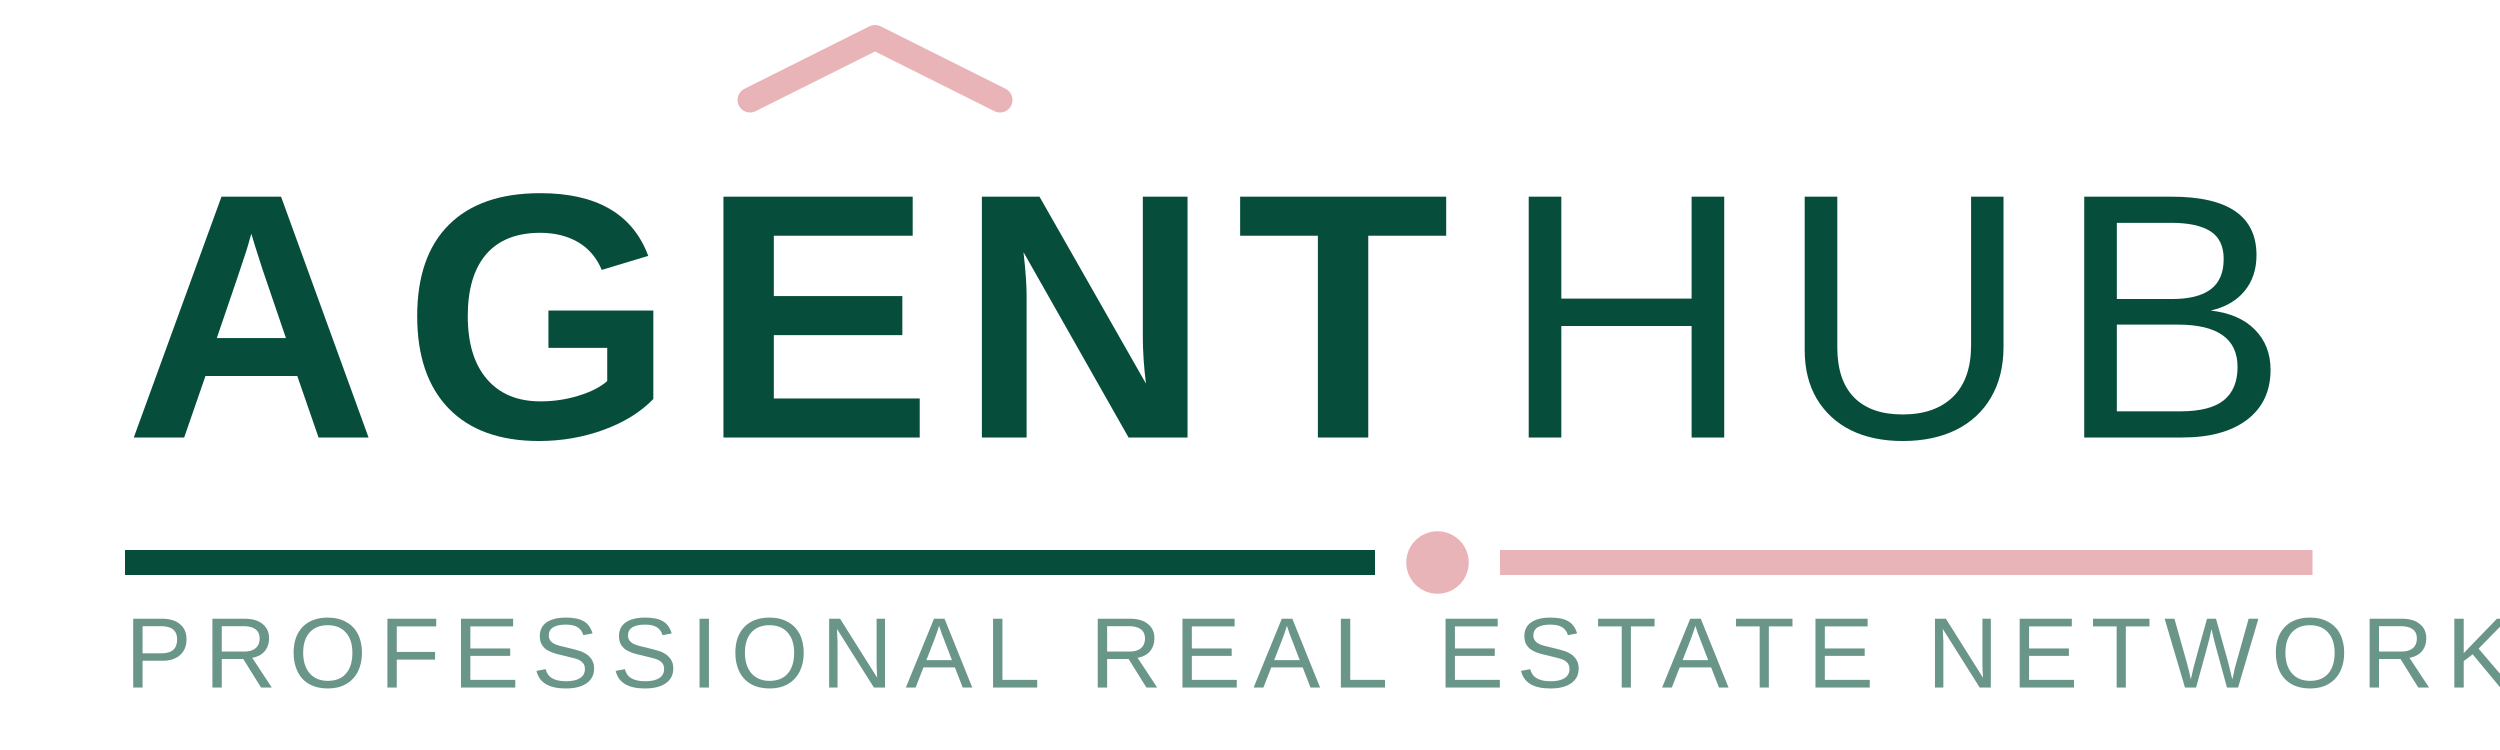
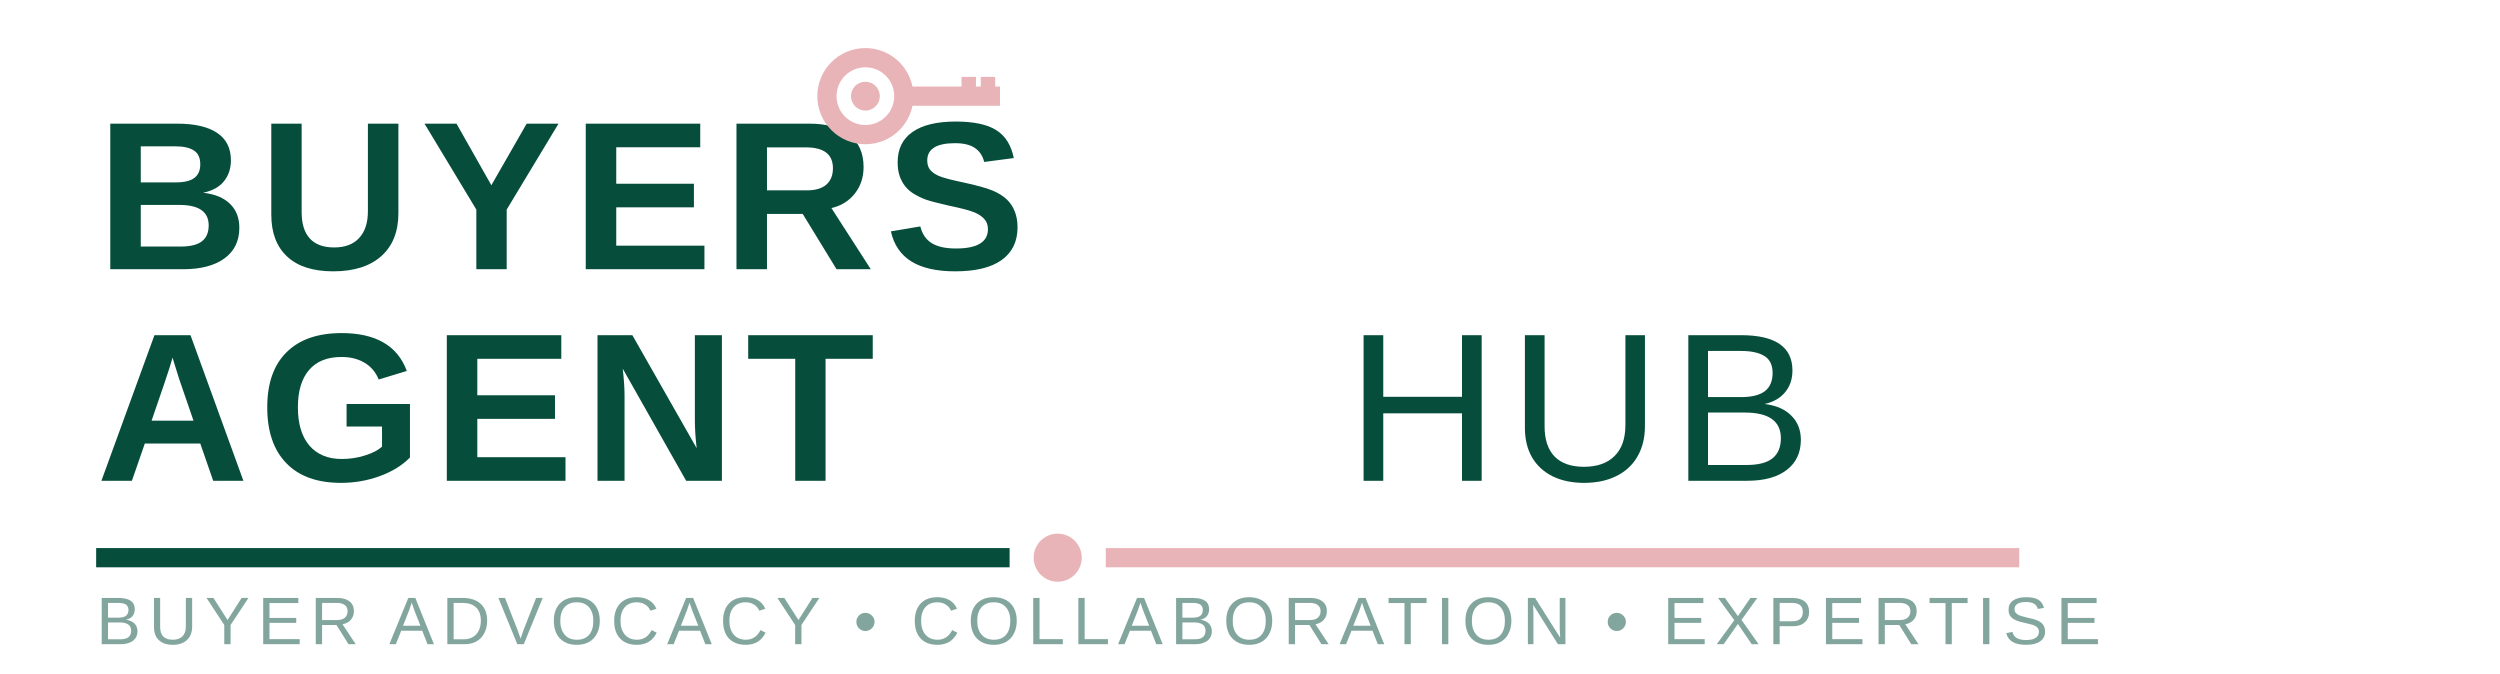
- <svg xmlns="http://www.w3.org/2000/svg" width="200" height="60" viewBox="0 0 200 60" fill="none">
-   <text x="10" y="35" font-family="Arial, sans-serif" font-size="28" font-weight="700" fill="#064E3B" letter-spacing="2">AGENT</text>
-   <text x="120" y="35" font-family="Arial, sans-serif" font-size="28" font-weight="300" fill="#064E3B" letter-spacing="2">HUB</text>
-   <path d="M60 8L70 3L80 8" stroke="#E8B4B8" stroke-width="2" stroke-linecap="round" stroke-linejoin="round" />
-   <line x1="10" y1="45" x2="110" y2="45" stroke="#064E3B" stroke-width="2" />
-   <line x1="120" y1="45" x2="185" y2="45" stroke="#E8B4B8" stroke-width="2" />
-   <circle cx="115" cy="45" r="2.5" fill="#E8B4B8" />
-   <text x="10" y="55" font-family="Arial, sans-serif" font-size="8" font-weight="400" fill="#064E3B" opacity="0.6" letter-spacing="1">PROFESSIONAL REAL ESTATE NETWORK</text>
+ <svg xmlns="http://www.w3.org/2000/svg" width="260" height="70" viewBox="0 0 260 70" fill="none">
+   <text x="10" y="28" font-family="Arial, sans-serif" font-size="22" font-weight="700" fill="#064E3B" letter-spacing="1">BUYERS</text>
+   <text x="10" y="50" font-family="Arial, sans-serif" font-size="22" font-weight="700" fill="#064E3B" letter-spacing="1">AGENT</text>
+   <text x="140" y="50" font-family="Arial, sans-serif" font-size="22" font-weight="300" fill="#064E3B" letter-spacing="1">HUB</text>
+   <g transform="translate(90, 10)">
+     <circle cx="0" cy="0" r="4" fill="none" stroke="#E8B4B8" stroke-width="2" />
+     <circle cx="0" cy="0" r="1.5" fill="#E8B4B8" />
+     <line x1="4" y1="0" x2="14" y2="0" stroke="#E8B4B8" stroke-width="2" />
+     <rect x="12" y="-2" width="1.5" height="2" fill="#E8B4B8" />
+     <rect x="10" y="-2" width="1.5" height="2" fill="#E8B4B8" />
+   </g>
+   <line x1="10" y1="58" x2="105" y2="58" stroke="#064E3B" stroke-width="2" />
+   <circle cx="110" cy="58" r="2.5" fill="#E8B4B8" />
+   <line x1="115" y1="58" x2="210" y2="58" stroke="#E8B4B8" stroke-width="2" />
+   <text x="10" y="67" font-family="Arial, sans-serif" font-size="7" font-weight="400" fill="#064E3B" opacity="0.5" letter-spacing="0.8">BUYER ADVOCACY • COLLABORATION • EXPERTISE</text>
</svg>
